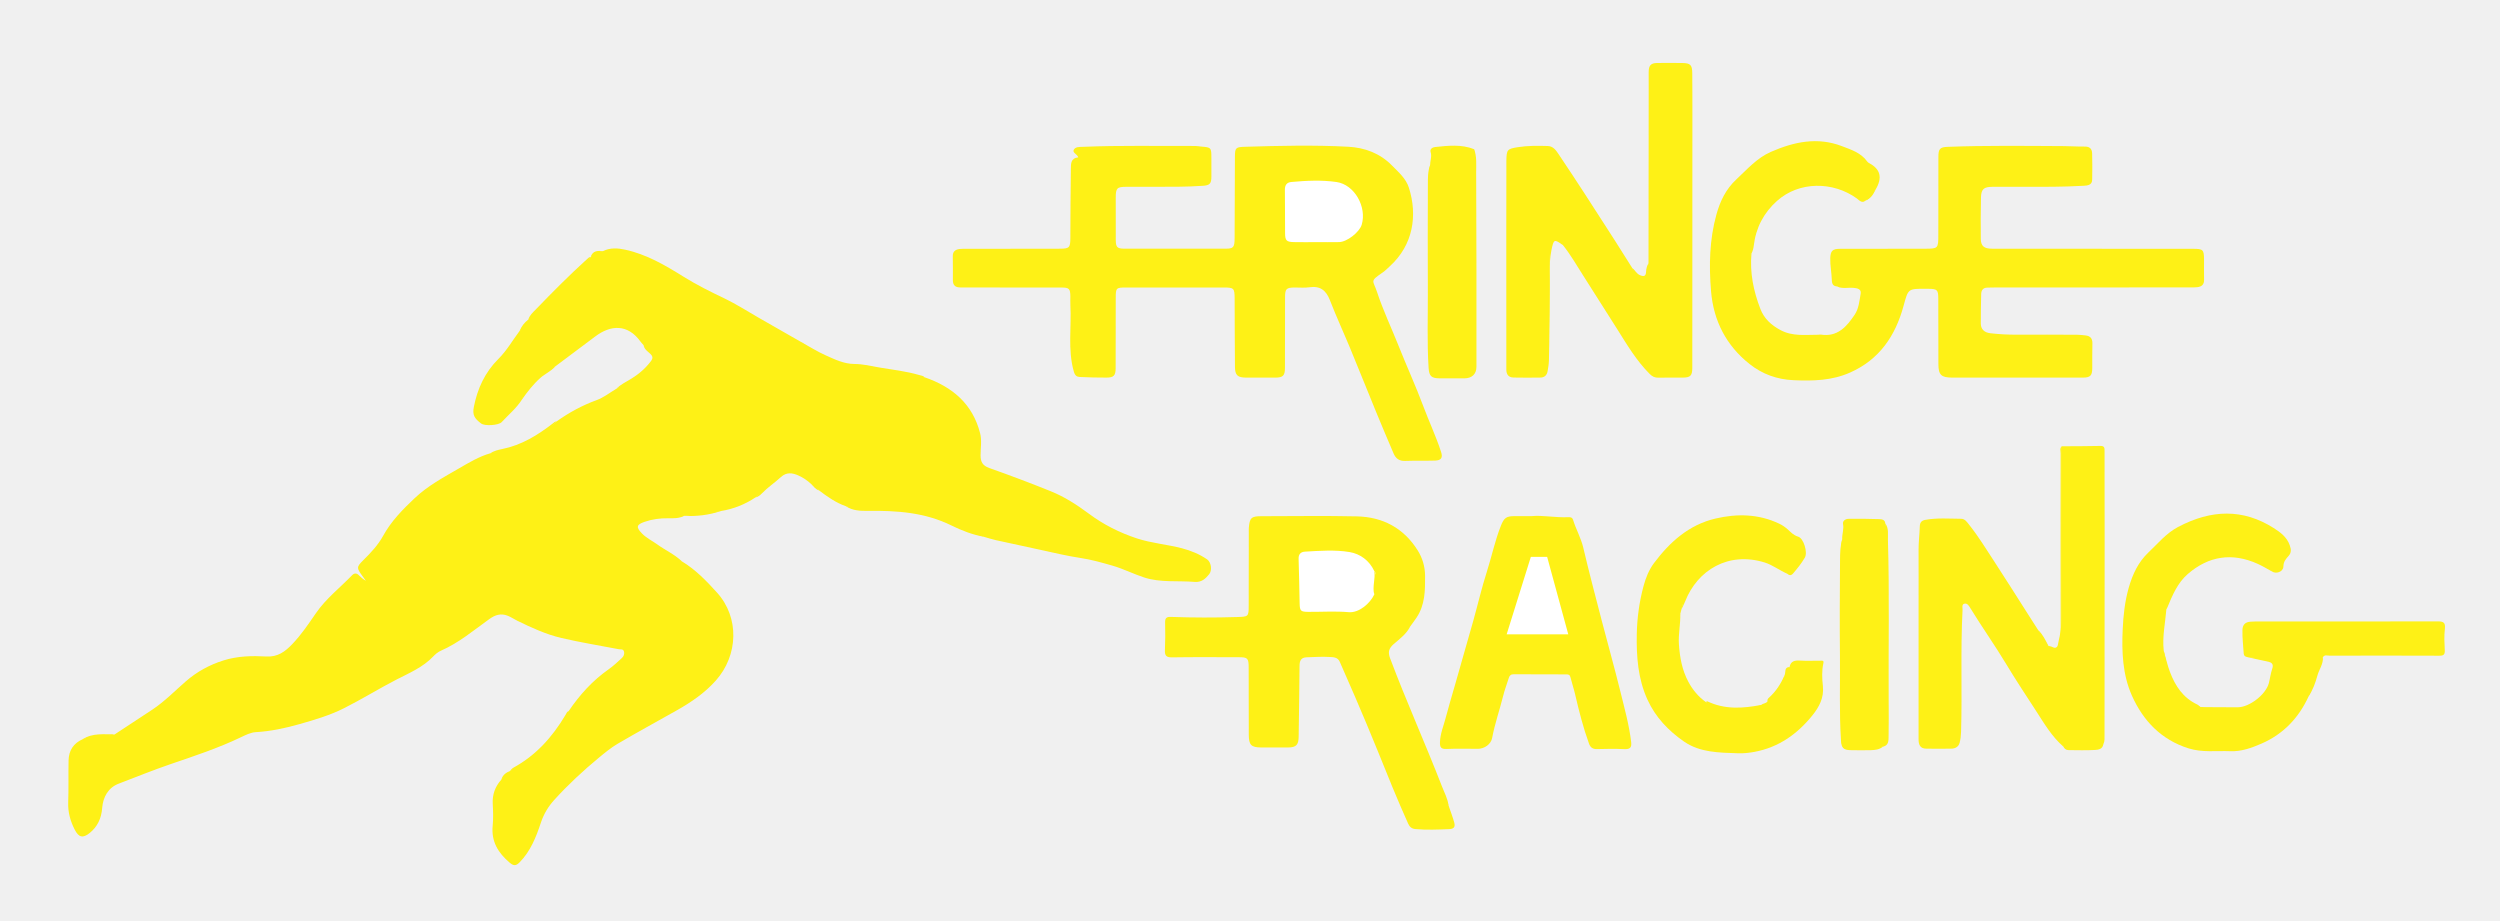
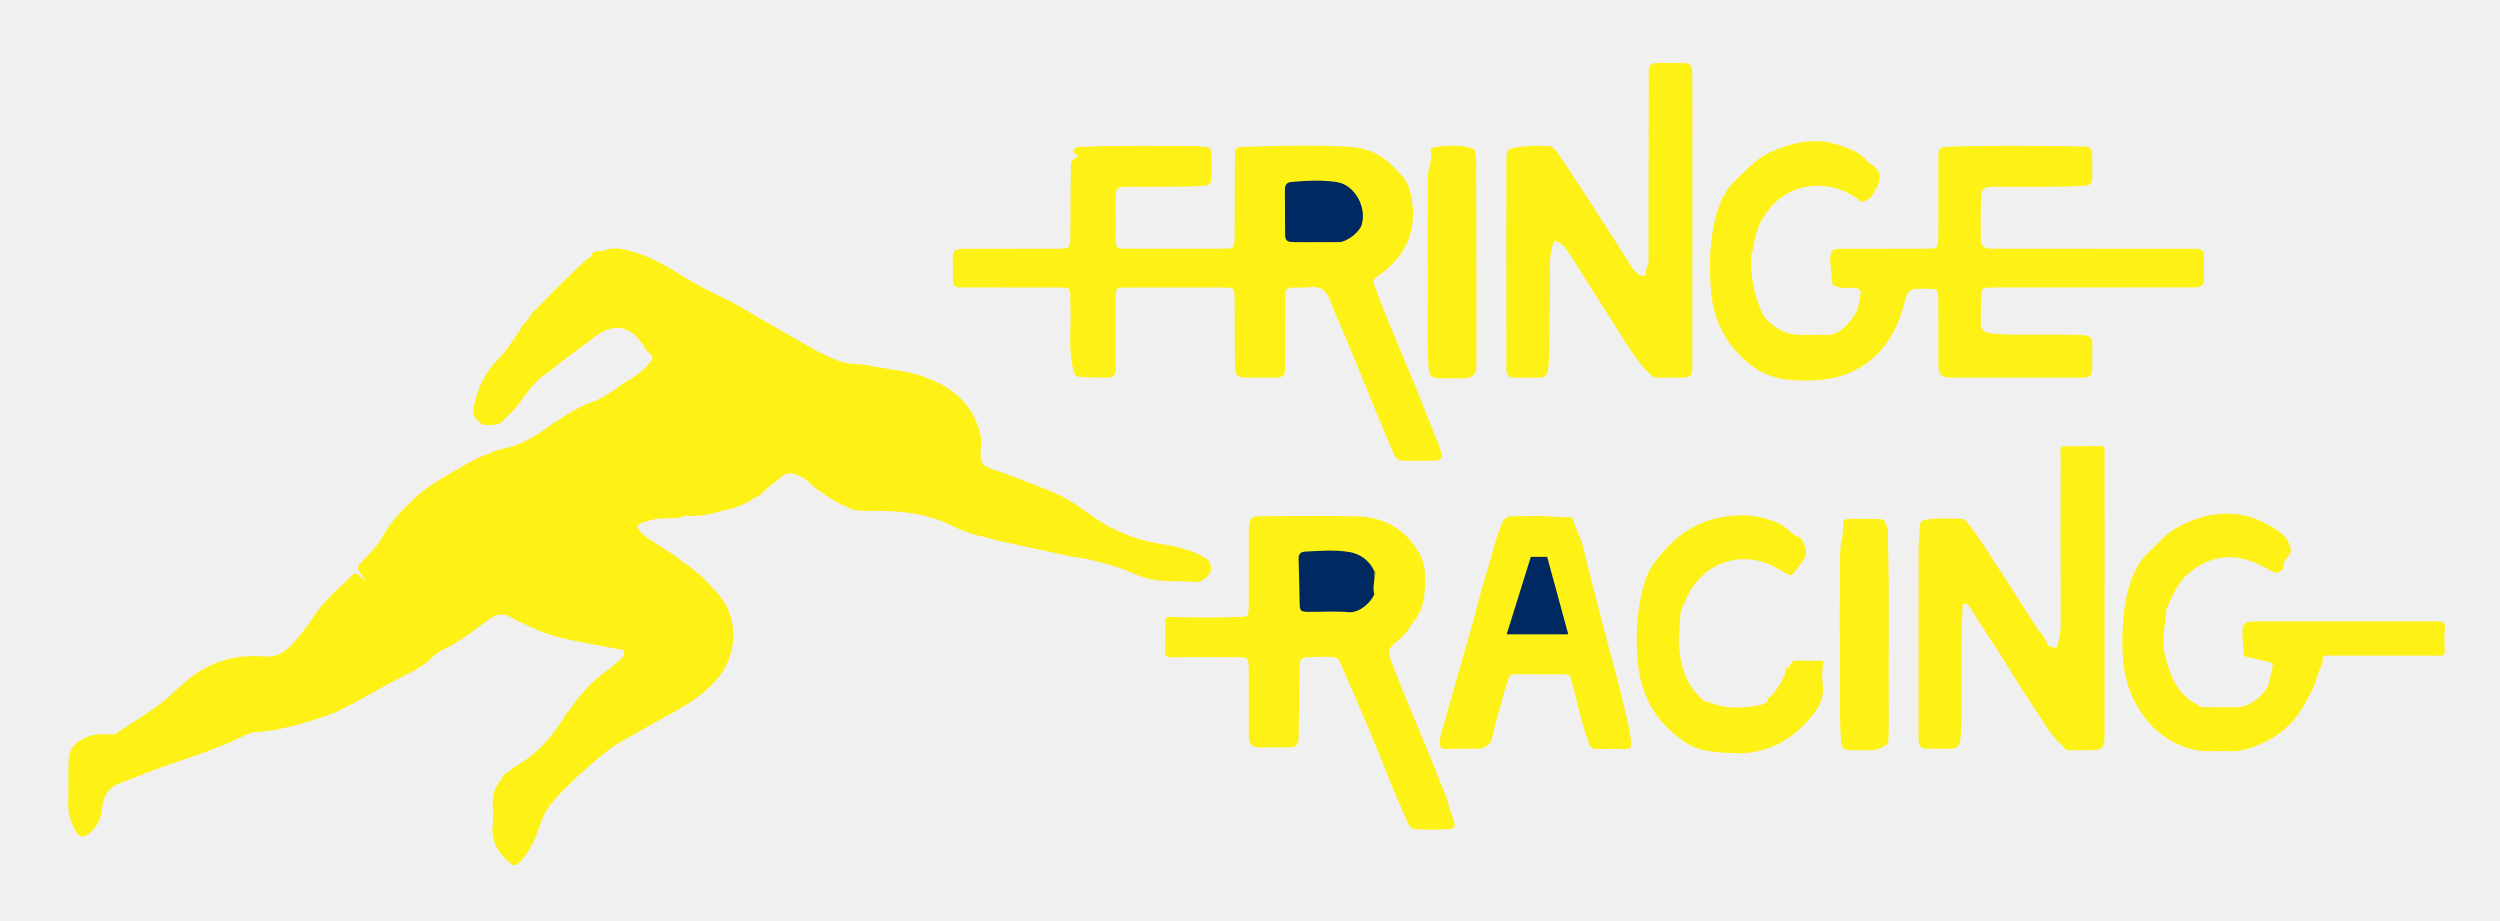
- <svg xmlns="http://www.w3.org/2000/svg" version="1.1" id="svg2" xml:space="preserve" width="652" height="240" viewBox="20 140 652 240">
+ <svg xmlns="http://www.w3.org/2000/svg" version="1.1" id="svg2" xml:space="preserve" width="652" height="240" viewBox="20 140 652 240" style="background-color:#002861">
  <defs id="defs6">
    <clipPath clipPathUnits="userSpaceOnUse" id="clipPath18">
      <path d="M 0,360 H 504 V 0 H 0 Z" id="path16" />
    </clipPath>
  </defs>
  <g id="g10" transform="matrix(1.333333,0,0,-1.333333,0,480)">
    <g id="g12">
      <g id="g14" clip-path="url(#clipPath18)">
        <g id="g20" transform="translate(37.4565,111.3691)">
          <path d="m 0,0 c 2.449,1.609 4.904,3.209 7.345,4.831 2.399,1.594 4.396,3.661 6.558,5.539 2.139,1.858 4.587,3.211 7.349,4.081 2.775,0.874 5.588,0.924 8.39,0.769 2.253,-0.125 3.686,0.977 5.058,2.409 1.765,1.843 3.184,3.939 4.625,6.046 1.944,2.84 4.708,4.979 7.093,7.445 0.437,0.452 0.889,0.439 1.343,-0.032 0.387,-0.401 0.818,-0.759 1.35,-1.059 -0.225,0.311 -0.449,0.622 -0.677,0.932 -1.16,1.579 -1.183,1.761 0.187,3.114 1.455,1.438 2.889,2.971 3.842,4.712 1.592,2.909 3.835,5.171 6.176,7.39 2.569,2.433 5.668,4.093 8.702,5.849 1.962,1.136 3.897,2.305 6.097,2.939 4.907,0.862 9.295,2.803 12.965,6.235 2.432,1.726 5.009,3.141 7.833,4.165 1.389,0.503 2.607,1.482 3.902,2.245 2.311,1.435 4.757,2.662 6.758,4.566 0.999,0.95 1.044,1.337 0.111,2.337 -0.511,0.55 -1.206,0.917 -1.577,1.601 -0.21,0.241 -0.439,0.468 -0.625,0.726 -2.468,3.426 -5.778,3.274 -8.817,0.989 -2.61,-1.963 -5.227,-3.915 -7.841,-5.872 -1.046,-0.648 -2.067,-1.336 -3.106,-1.995 -1.694,-1.073 -2.726,-2.619 -3.389,-4.46 -1.071,-1.712 -2.641,-2.98 -3.989,-4.443 -0.582,-0.632 -3.293,-0.805 -4.01,-0.265 -1.315,0.991 -1.731,1.67 -1.428,3.226 0.704,3.617 2.191,6.81 4.81,9.411 1.65,1.638 2.775,3.65 4.152,5.481 0.547,0.743 1.222,1.388 1.688,2.194 l -0.002,-0.002 c 3.143,3.832 6.93,7.032 10.393,10.548 0.583,0.592 1.168,1.197 1.83,1.711 l -0.005,-0.004 c 0.546,0.928 1.472,1.064 2.416,1.162 1.399,0.686 2.859,0.591 4.314,0.275 4.182,-0.91 7.817,-3.037 11.386,-5.265 2.59,-1.618 5.306,-2.965 8.056,-4.28 2.284,-1.092 4.426,-2.48 6.63,-3.739 2.751,-1.571 5.499,-3.146 8.248,-4.719 1.676,-1.204 3.439,-2.342 5.283,-3.182 1.636,-0.746 3.373,-1.533 5.346,-1.424 1.605,0.088 3.223,-0.191 4.788,-0.651 1.07,-0.314 2.193,-0.334 3.289,-0.499 1.883,-0.284 3.694,-0.858 5.557,-1.203 5.415,-1.87 9.386,-5.191 10.85,-10.949 0.356,-1.399 0.094,-2.866 0.088,-4.301 -0.006,-1.256 0.377,-2.03 1.695,-2.495 4.043,-1.426 8.057,-2.943 12.033,-4.544 2.699,-1.088 5.124,-2.655 7.477,-4.406 2.83,-2.107 5.981,-3.707 9.381,-4.822 2.894,-0.949 5.924,-1.171 8.841,-1.94 1.734,-0.457 3.401,-1.135 4.894,-2.167 0.77,-0.533 1.033,-2.106 0.394,-2.898 -0.707,-0.876 -1.509,-1.614 -2.821,-1.503 -3.289,0.276 -6.654,-0.174 -9.861,0.857 -2.11,0.679 -4.111,1.716 -6.238,2.324 -2.019,0.578 -4.071,1.17 -6.137,1.482 -2.68,0.405 -5.299,1.025 -7.934,1.608 -2.908,0.644 -5.825,1.249 -8.732,1.896 -0.812,0.18 -1.604,0.447 -2.405,0.674 -3.049,1.146 -6.084,2.325 -9.112,3.527 -2.965,1.177 -6.013,2.007 -9.273,1.896 -2.149,-0.072 -4.309,-0.109 -6.463,0.063 -0.73,0.058 -1.405,0.248 -2.084,0.475 -1.959,0.685 -3.626,1.866 -5.258,3.105 -1.096,1.029 -2.034,2.222 -3.302,3.078 -0.98,0.663 -2.555,0.739 -3.569,0.134 -2.094,-1.252 -3.685,-3.107 -5.574,-4.603 -2.052,-1.378 -4.301,-2.257 -6.739,-2.652 -2.377,-0.511 -4.779,-0.824 -7.206,-0.948 l -0.002,-0.001 c -2.038,-0.466 -4.12,-0.118 -6.173,-0.33 -0.885,-0.092 -1.733,-0.249 -2.494,-0.741 -0.987,-0.636 -1.053,-1.207 -0.28,-2.128 0.708,-0.842 1.64,-1.397 2.544,-1.965 1.988,-1.248 4.004,-2.451 5.972,-3.73 2.677,-1.601 4.812,-3.836 6.872,-6.107 4.42,-4.875 4.179,-12.281 -0.246,-17.227 -2.155,-2.408 -4.782,-4.21 -7.575,-5.785 -3.866,-2.182 -7.763,-4.309 -11.592,-6.551 -1.33,-0.778 -2.539,-1.782 -3.733,-2.768 -3.05,-2.519 -5.943,-5.216 -8.609,-8.137 -1.189,-1.303 -2.095,-2.74 -2.69,-4.53 -0.926,-2.789 -2.023,-5.61 -4.198,-7.8 -0.702,-0.707 -1.177,-0.653 -1.907,-0.034 -2.263,1.917 -3.642,4.162 -3.325,7.272 0.14,1.385 0.087,2.799 0.01,4.193 -0.103,1.859 0.463,3.439 1.7,4.802 0.462,0.639 1.023,1.178 1.652,1.65 l 0.004,0.003 c 0.811,0.565 1.636,1.098 2.558,1.48 1.091,0.451 1.831,1.383 2.701,2.121 2.669,2.268 4.611,5.112 6.264,8.17 2.142,3.158 4.662,5.945 7.81,8.148 0.911,0.638 1.721,1.424 2.551,2.172 0.371,0.334 0.569,0.794 0.427,1.304 -0.146,0.524 -0.65,0.367 -1.014,0.439 -3.742,0.726 -7.514,1.323 -11.222,2.196 -3.019,0.71 -5.854,2.015 -8.642,3.38 -0.64,0.313 -1.236,0.732 -1.897,0.985 -1.297,0.496 -2.391,0.173 -3.554,-0.661 C 70.203,20.349 67.299,17.893 63.807,16.364 63.193,16.095 62.694,15.661 62.29,15.235 60.263,13.096 57.584,11.989 55.07,10.692 51.611,8.91 48.309,6.854 44.835,5.106 42.054,3.706 39.08,2.832 36.102,1.986 33.311,1.192 30.485,0.59 27.563,0.42 26.578,0.362 25.583,-0.135 24.663,-0.576 20.21,-2.712 15.542,-4.249 10.879,-5.842 7.471,-7.007 4.116,-8.369 0.746,-9.659 c -2.014,-0.771 -3.053,-2.575 -3.22,-4.787 -0.148,-1.957 -0.901,-3.63 -2.453,-4.868 -1.332,-1.063 -2.124,-0.859 -2.899,0.638 -0.876,1.693 -1.36,3.447 -1.289,5.389 0.099,2.715 0.013,5.436 0.069,8.154 0.039,1.966 0.964,3.403 2.807,4.194 1.783,0.747 3.713,0.504 5.56,0.818 C -0.452,-0.083 -0.205,-0.164 0,0" style="fill:#fef116;fill-opacity:1;fill-rule:nonzero;stroke:none" id="path22" />
        </g>
        <g id="g24" transform="translate(225.9062,224.2183)">
          <path d="m 0,0 c -0.219,0.682 -1.169,0.899 -0.885,1.469 0.319,0.637 1.166,0.568 1.829,0.595 7.315,0.306 14.635,0.131 21.952,0.166 0.357,0.002 0.714,-0.08 1.072,-0.109 2.051,-0.167 2.072,-0.187 2.075,-2.298 0.002,-1.2 0.003,-2.399 0.001,-3.599 C 26.041,-5.108 25.746,-5.469 24.381,-5.56 22.787,-5.666 21.187,-5.729 19.588,-5.742 16.189,-5.77 12.789,-5.75 9.39,-5.758 7.581,-5.762 7.337,-6.011 7.333,-7.862 c -0.004,-2.76 -0.01,-5.518 0.005,-8.278 0.008,-1.426 0.281,-1.717 1.671,-1.72 6.598,-0.011 13.198,-0.012 19.797,10e-4 1.571,0.003 1.769,0.248 1.778,2.109 0.026,5.278 0.027,10.556 0.059,15.834 0.01,1.818 0.139,1.935 2.008,1.989 6.715,0.197 13.437,0.367 20.147,0.007 3.243,-0.174 6.232,-1.274 8.588,-3.69 1.277,-1.309 2.703,-2.493 3.29,-4.334 1.711,-5.369 0.857,-11.194 -3.729,-15.346 -0.444,-0.402 -0.859,-0.85 -1.349,-1.187 -2.658,-1.826 -1.941,-1.475 -1.153,-3.866 1.19,-3.609 2.838,-7.066 4.245,-10.605 1.565,-3.939 3.334,-7.79 4.817,-11.766 1.109,-2.973 2.472,-5.854 3.455,-8.879 0.376,-1.159 0.043,-1.681 -1.17,-1.717 -1.958,-0.058 -3.92,0.005 -5.877,-0.064 -1.134,-0.04 -1.819,0.48 -2.232,1.447 -1.136,2.665 -2.271,5.331 -3.372,8.01 -1.704,4.146 -3.359,8.311 -5.073,12.452 -1.315,3.18 -2.765,6.307 -4.007,9.515 -0.757,1.957 -1.924,2.86 -4.053,2.537 -0.939,-0.142 -1.916,-0.029 -2.876,-0.041 -1.61,-0.019 -1.847,-0.259 -1.851,-1.913 -0.011,-4.598 -0.013,-9.196 -0.02,-13.795 -0.002,-1.535 -0.372,-1.913 -1.898,-1.918 -1.92,-0.006 -3.84,-0.01 -5.759,0.003 -1.595,0.01 -2.107,0.476 -2.122,2.062 -0.042,4.438 -0.048,8.877 -0.063,13.315 -0.008,2.137 -0.107,2.246 -2.226,2.247 -6.359,0.003 -12.717,0.004 -19.077,-0.001 -1.858,-10e-4 -1.95,-0.097 -1.953,-1.974 -0.009,-4.598 -0.011,-9.197 -0.019,-13.795 -0.002,-1.47 -0.374,-1.862 -1.834,-1.853 -1.718,0.01 -3.438,0.019 -5.152,0.117 -0.584,0.033 -0.958,0.222 -1.202,1.088 -1.213,4.305 -0.423,8.669 -0.667,12.994 -0.031,0.558 0.004,1.12 -0.003,1.679 -0.018,1.504 -0.224,1.735 -1.762,1.739 -5.519,0.014 -11.038,0.006 -16.557,0.008 -1.08,0 -2.16,0.018 -3.24,0.01 -0.937,-0.007 -1.417,0.445 -1.422,1.378 -0.009,1.559 0.029,3.119 -0.017,4.677 -0.03,0.989 0.504,1.365 1.358,1.465 0.395,0.046 0.799,0.032 1.198,0.032 6.119,0.009 12.238,0.013 18.358,0.025 1.876,0.004 2.071,0.201 2.083,2.056 0.029,4.518 0.023,9.037 0.099,13.555 C -1.431,-1.311 -1.501,-0.143 0,0" style="fill:#fef116;fill-opacity:1;fill-rule:nonzero;stroke:none" id="path26" />
        </g>
        <g id="g28" transform="translate(374.4219,198.9556)">
          <path d="m 0,0 c -0.85,0.081 -1.093,0.391 -1.125,1.379 -0.044,1.37 -0.336,2.747 -0.297,4.144 0.04,1.435 0.43,1.848 1.866,1.851 5.558,0.012 11.117,0.016 16.674,0.021 2.541,0.002 2.593,0.056 2.595,2.644 0.003,5.117 0.008,10.234 0.015,15.352 10e-4,1.505 0.292,1.873 1.779,1.929 7.594,0.291 15.191,0.183 22.787,0.146 1.358,-0.007 2.718,-0.114 4.075,-0.091 0.984,0.017 1.408,-0.481 1.43,-1.353 0.042,-1.717 0.056,-3.438 0.009,-5.156 C 49.779,19.822 48.881,19.749 48.141,19.708 46.146,19.599 44.146,19.529 42.148,19.515 38.19,19.486 34.231,19.513 30.272,19.502 28.614,19.497 28.095,19.046 28.057,17.395 27.996,14.717 27.994,12.038 28.021,9.36 28.036,7.897 28.648,7.398 30.267,7.397 43.382,7.388 56.498,7.383 69.613,7.376 71.479,7.376 71.668,7.2 71.688,5.323 71.702,4.004 71.649,2.683 71.695,1.365 71.729,0.397 71.244,-0.029 70.368,-0.129 69.973,-0.174 69.571,-0.171 69.172,-0.172 56.336,-0.179 43.5,-0.183 30.664,-0.189 c -0.439,0 -0.879,-0.02 -1.318,-0.023 -0.852,-0.004 -1.232,-0.479 -1.247,-1.28 -0.038,-1.918 -0.092,-3.837 -0.077,-5.755 0.009,-1.128 0.71,-1.762 1.904,-1.897 1.708,-0.191 3.418,-0.285 5.139,-0.274 3.958,0.025 7.917,10e-4 11.876,-0.016 0.516,-0.002 1.032,-0.081 1.547,-0.13 0.964,-0.095 1.392,-0.606 1.364,-1.596 -0.046,-1.598 -0.02,-3.198 -0.027,-4.797 -0.007,-1.465 -0.381,-1.857 -1.835,-1.859 -5.198,-0.006 -10.396,-0.002 -15.594,-0.002 -3.32,0 -6.638,-10e-4 -9.958,0.001 -2.161,0.001 -2.709,0.541 -2.71,2.657 -0.005,4.278 -0.003,8.556 -0.022,12.834 -0.008,1.675 -0.211,1.857 -1.876,1.878 -0.2,0.003 -0.4,0.002 -0.6,0.003 -3.51,0.024 -3.4,-0.006 -4.33,-3.392 C 11.303,-9.661 8.189,-14.3 2.418,-16.844 c -3.56,-1.569 -7.232,-1.646 -11.013,-1.478 -3.244,0.143 -6.101,1.175 -8.602,3.155 -4.596,3.638 -7.068,8.487 -7.547,14.272 -0.416,5.025 -0.311,10.06 1.051,14.972 0.719,2.6 1.849,4.968 3.893,6.87 2.129,1.98 4.036,4.205 6.785,5.401 4.505,1.959 9.072,2.955 13.885,1.106 C 2.695,26.753 4.57,26.17 5.787,24.477 5.878,24.351 6.003,24.229 6.139,24.159 8.414,22.985 8.837,21.271 7.421,18.927 6.8,18.219 6.385,17.325 5.526,16.832 5.502,16.794 5.467,16.775 5.422,16.774 4.86,16.476 4.504,16.893 4.159,17.188 c -3.56,3.047 -7.733,3.339 -11.962,2.224 -3.552,-0.938 -6.018,-3.329 -7.471,-6.866 -0.818,-1.989 -1.247,-4.011 -1.667,-6.071 -0.016,-0.131 -0.044,-0.258 -0.085,-0.383 -0.022,-1.674 -0.183,-3.35 0.086,-5.017 0.461,-2.139 0.998,-4.262 1.882,-6.27 0.597,-1.353 1.664,-2.4 2.899,-3.099 2.933,-1.664 6.123,-1.81 9.454,-1.523 2.829,0.245 4.607,1.786 6.097,3.879 0.937,1.317 1.145,2.946 1.472,4.493 0.18,0.85 -0.413,1.237 -1.187,1.297 -0.955,0.074 -1.914,0.009 -2.872,0.03 C 0.535,-0.112 0.244,-0.203 0,0" style="fill:#fef116;fill-opacity:1;fill-rule:nonzero;stroke:none" id="path30" />
        </g>
        <g id="g32" transform="translate(298.335,97.4492)">
          <path d="m 0,0 c 0.371,-1.089 0.785,-2.165 1.098,-3.271 0.219,-0.778 0.115,-1.314 -0.981,-1.358 -2.196,-0.087 -4.385,-0.185 -6.581,0.011 -0.743,0.065 -1.157,0.44 -1.437,1.063 -2.081,4.628 -3.988,9.328 -5.875,14.038 -1.43,3.569 -2.948,7.102 -4.453,10.64 -0.993,2.333 -2.05,4.639 -3.043,6.972 -0.408,0.957 -1.314,0.904 -2.034,0.951 -1.469,0.096 -2.955,-0.022 -4.432,-0.063 -1.059,-0.029 -1.401,-0.611 -1.408,-1.631 -0.028,-4.636 -0.112,-9.271 -0.172,-13.907 -0.021,-1.595 -0.484,-2.087 -2.055,-2.099 -1.759,-0.015 -3.519,-0.021 -5.277,-0.002 -1.975,0.019 -2.421,0.502 -2.424,2.519 -0.004,4.397 -0.007,8.794 -0.022,13.191 -0.006,1.745 -0.206,1.943 -1.922,1.945 -4.357,0.005 -8.715,0.043 -13.072,-0.027 -1.151,-0.019 -1.435,0.365 -1.386,1.432 0.083,1.795 0.081,3.597 0.037,5.395 -0.021,0.848 0.273,1.115 1.105,1.085 4.313,-0.155 8.627,-0.158 12.942,-0.025 2.261,0.071 2.297,0.049 2.3,2.26 0.007,4.757 0.013,9.514 0.02,14.271 0,0.319 -0.017,0.64 0.01,0.958 0.166,1.93 0.501,2.233 2.446,2.233 6.236,10e-4 12.475,0.11 18.709,-0.033 5.058,-0.117 9.147,-2.297 11.875,-6.657 0.93,-1.489 1.429,-3.145 1.442,-4.98 0.021,-2.86 0.004,-5.672 -1.668,-8.166 -0.39,-0.583 -0.819,-1.141 -1.23,-1.711 -1.039,-1.329 -2.289,-2.434 -3.643,-3.426 -1.094,-0.8 -1.168,-1.059 -0.698,-2.294 1.635,-4.296 3.385,-8.546 5.13,-12.799 1.761,-4.289 3.57,-8.559 5.261,-12.876 C -0.963,2.425 -0.459,1.221 0,0" style="fill:#fef116;fill-opacity:1;fill-rule:nonzero;stroke:none" id="path34" />
        </g>
        <g id="g36" transform="translate(337.4473,203.5127)">
          <path d="m 0,0 0.035,34.042 c 10e-4,1.119 -0.01,2.237 -0.003,3.356 0.009,1.299 0.434,1.757 1.688,1.769 1.638,0.016 3.277,0.021 4.916,-0.005 C 8.18,39.137 8.542,38.787 8.559,37.227 8.591,34.11 8.587,30.994 8.587,27.877 8.583,11.775 8.575,-4.328 8.568,-20.43 c -10e-4,-1.56 -0.356,-1.934 -1.871,-1.943 -1.598,-0.009 -3.197,0.02 -4.795,-0.013 -0.694,-0.015 -1.166,0.228 -1.665,0.726 -2.586,2.58 -4.423,5.69 -6.345,8.745 -2.197,3.49 -4.408,6.97 -6.629,10.443 -1.3,2.032 -2.495,4.134 -4.011,6.022 -0.41,0.638 -1.011,1.118 -1.448,1.736 -0.134,0.189 -0.272,0.449 -0.542,0.4 -0.365,-0.067 -0.332,-0.424 -0.328,-0.678 0.02,-1.553 -0.269,-3.087 -0.274,-4.639 -0.014,-4.379 0.053,-8.758 -0.033,-13.137 -0.03,-2.077 -0.042,-4.155 -0.103,-6.232 -0.02,-0.712 -0.14,-1.426 -0.261,-2.13 -0.131,-0.761 -0.605,-1.224 -1.39,-1.234 -1.758,-0.024 -3.518,-0.035 -5.275,0.004 -0.962,0.021 -1.407,0.583 -1.407,1.558 0.005,9.152 -0.004,18.304 -0.005,27.456 -0.001,4.276 0.008,8.552 0.013,12.828 0,0.2 -0.003,0.4 10e-4,0.6 0.045,2.103 0.148,2.29 2.234,2.617 1.936,0.304 3.902,0.29 5.861,0.229 1.064,-0.033 1.607,-0.835 2.116,-1.591 1.752,-2.605 3.475,-5.23 5.187,-7.861 1.966,-3.023 3.917,-6.056 5.863,-9.092 1.136,-1.773 2.248,-3.561 3.371,-5.342 0.602,-0.934 1.302,-1.792 2.034,-2.624 0.148,-0.168 0.338,-0.385 0.603,-0.241 0.191,0.105 0.177,0.34 0.194,0.536 C -0.242,-2.189 -0.315,-1.075 0,0" style="fill:#fef116;fill-opacity:1;fill-rule:nonzero;stroke:none" id="path38" />
        </g>
        <g id="g40" transform="translate(418.2793,167.709)">
          <path d="M 0,0 C 2.517,0.018 5.034,0.004 7.551,0.067 8.437,0.09 8.371,-0.416 8.371,-1.001 8.372,-6.876 8.388,-12.75 8.387,-18.625 8.384,-31.254 8.374,-43.883 8.366,-56.512 c 0,-0.597 0.058,-1.204 -0.23,-1.763 -0.277,-0.59 -0.842,-0.731 -1.385,-0.763 -1.855,-0.11 -3.712,-0.056 -5.568,-0.029 -0.323,0.004 -0.609,0.156 -0.876,0.333 -2.26,1.963 -3.747,4.52 -5.344,6.988 -1.959,3.028 -3.962,6.03 -5.817,9.121 -2.233,3.721 -4.751,7.253 -7.016,10.95 -0.266,0.435 -0.59,1.014 -1.146,0.89 -0.601,-0.134 -0.365,-0.793 -0.388,-1.243 -0.418,-7.946 -0.046,-15.9 -0.29,-23.847 -0.023,-0.712 -0.104,-1.438 -0.282,-2.125 -0.204,-0.792 -0.849,-1.135 -1.635,-1.145 -1.639,-0.02 -3.279,-0.034 -4.917,-0.002 -1.206,0.023 -1.485,0.805 -1.483,1.871 0.013,8.752 0.002,17.505 10e-4,26.257 -10e-4,3.557 0.026,7.115 0,10.671 -0.011,1.555 0.195,3.093 0.239,4.636 0.024,0.853 0.383,1.187 1.052,1.312 2.336,0.435 4.701,0.23 7.055,0.218 0.738,-0.003 1.152,-0.67 1.572,-1.198 1.788,-2.248 3.289,-4.697 4.856,-7.097 2.229,-3.415 4.397,-6.871 6.592,-10.308 0.678,-1.063 1.36,-2.122 2.04,-3.184 0.702,-1.009 1.236,-2.126 2.002,-3.093 l -0.013,0.015 c 0.472,-0.376 0.809,-0.878 1.222,-1.308 0.185,-0.193 0.384,-0.456 0.708,-0.294 0.247,0.122 0.263,0.387 0.264,0.626 0.013,2.302 0.374,4.579 0.359,6.894 -0.067,10.608 -0.03,21.219 -0.025,31.828 C -0.086,-0.867 -0.174,-0.424 0,0" style="fill:#fef116;fill-opacity:1;fill-rule:nonzero;stroke:none" id="path42" />
        </g>
        <g id="g44" transform="translate(466.5723,118.8037)">
          <path d="m 0,0 c -1.94,-4.22 -4.951,-7.402 -9.231,-9.256 -1.928,-0.835 -3.915,-1.571 -6.098,-1.482 -2.74,0.111 -5.506,-0.294 -8.205,0.566 -5.303,1.69 -8.821,5.355 -11.023,10.274 -1.841,4.115 -2.02,8.571 -1.816,13.011 0.126,2.739 0.427,5.488 1.181,8.124 0.734,2.569 1.838,4.998 3.85,6.897 1.854,1.748 3.473,3.757 5.785,4.979 6.551,3.465 12.72,3.588 18.679,-0.177 1.32,-0.835 2.627,-1.777 3.188,-3.415 0.269,-0.79 0.344,-1.422 -0.252,-2.084 -0.513,-0.57 -0.983,-1.104 -0.998,-2.037 -0.018,-1.059 -1.446,-1.559 -2.288,-0.948 -2.677,2.188 -5.675,3.118 -9.184,2.838 -4.289,-0.344 -7.451,-2.304 -9.637,-5.914 -0.716,-1.182 -1.145,-2.52 -1.751,-3.767 -0.7,-3.363 -1.29,-6.752 -0.438,-10.153 0.36,-1.44 0.358,-3.027 1.347,-4.278 1.144,-2.36 3.012,-3.985 5.283,-5.204 2.586,-0.55 5.178,-0.596 7.814,-0.348 2.74,0.258 4.523,1.825 5.842,3.996 0.736,1.212 0.972,2.678 1.305,4.065 0.201,0.836 -0.157,1.386 -1.114,1.421 -1.429,0.052 -2.814,0.458 -4.239,0.561 -0.375,0.083 -0.675,0.23 -0.702,0.684 -0.093,1.543 -0.291,3.08 -0.247,4.634 0.03,1.058 0.589,1.521 1.54,1.606 0.675,0.06 1.357,0.04 2.036,0.04 11.506,0.002 23.012,-0.013 34.517,0.024 1.13,0.003 1.661,-0.137 1.501,-1.469 C 26.479,11.811 26.556,10.395 26.625,9 26.668,8.146 26.381,7.936 25.55,7.939 18.399,7.971 11.248,7.963 4.098,7.945 3.66,7.944 3.124,8.192 2.79,7.653 1.73,5.149 1.136,2.477 0,0" style="fill:#fef116;fill-opacity:1;fill-rule:nonzero;stroke:none" id="path46" />
        </g>
        <g id="g48" transform="translate(314.5957,154.0469)">
          <path d="m 0,0 c 2.11,0.21 4.607,-0.321 7.122,-0.21 0.403,0.018 0.815,-0.002 0.968,-0.504 0.566,-1.85 1.55,-3.532 2,-5.448 1.137,-4.839 2.411,-9.646 3.661,-14.457 1.182,-4.55 2.465,-9.075 3.586,-13.64 0.808,-3.287 1.725,-6.554 2.124,-9.934 0.137,-1.155 -0.3,-1.431 -1.38,-1.381 -1.756,0.082 -3.519,0.055 -5.277,0.006 -0.854,-0.024 -1.31,0.29 -1.601,1.094 -1.143,3.153 -1.957,6.394 -2.715,9.654 -0.26,1.123 -0.638,2.219 -0.915,3.341 -0.116,0.471 -0.406,0.522 -0.792,0.522 -3.439,0.003 -6.879,0 -10.317,0.025 -0.552,0.004 -0.795,-0.267 -0.941,-0.726 -0.374,-1.178 -0.812,-2.34 -1.108,-3.537 -0.676,-2.743 -1.634,-5.409 -2.146,-8.199 -0.229,-1.245 -1.533,-2.121 -2.795,-2.122 -2.039,-0.001 -4.082,0.069 -6.118,-0.029 -1.125,-0.054 -1.328,0.366 -1.292,1.373 0.058,1.634 0.696,3.108 1.095,4.644 0.57,2.194 1.233,4.364 1.855,6.545 1.188,4.164 2.39,8.324 3.559,12.493 0.894,3.187 1.637,6.421 2.646,9.569 0.959,2.994 1.591,6.087 2.751,9.017 0.631,1.594 1.076,1.903 2.744,1.904 0.96,0.001 1.92,0 3.286,0" style="fill:#fef116;fill-opacity:1;fill-rule:nonzero;stroke:none" id="path50" />
        </g>
        <g id="g52" transform="translate(365.0342,124.5352)">
          <path d="M 0,0 C 0.232,1.159 1.008,1.325 2.05,1.256 3.363,1.17 4.687,1.243 6.007,1.229 6.317,1.225 6.765,1.383 6.615,0.712 6.292,-0.745 6.363,-2.253 6.519,-3.7 6.769,-6.028 5.795,-7.825 4.444,-9.496 c -2.946,-3.645 -6.597,-6.225 -11.286,-7.101 -1.054,-0.197 -2.145,-0.317 -3.214,-0.28 -3.662,0.127 -7.438,0.117 -10.582,2.292 -3.032,2.098 -5.574,4.742 -7.15,8.193 -1.873,4.102 -2.174,8.455 -2.091,12.85 0.061,3.147 0.493,6.268 1.309,9.327 0.435,1.632 1.067,3.217 2.049,4.528 3.093,4.132 6.845,7.509 12.038,8.724 4.23,0.99 8.447,0.914 12.479,-1.009 0.619,-0.295 1.163,-0.675 1.675,-1.136 0.602,-0.543 1.125,-1.134 2.01,-1.395 1.09,-0.321 1.9,-3.092 1.317,-4.096 C 2.354,20.295 1.55,19.3 0.719,18.323 c -0.432,-0.508 -0.78,-0.42 -1.198,-0.06 -4.499,3.623 -9.384,3.964 -14.495,1.55 -2.351,-1.11 -3.961,-3.051 -4.984,-5.438 -0.435,-1.014 -0.973,-1.992 -1.183,-3.094 -0.077,-0.293 -0.154,-0.586 -0.231,-0.878 -0.723,-3.723 -0.727,-7.424 0.292,-11.105 0.685,-2.475 1.975,-4.564 4.088,-6.017 1.646,-1.133 3.63,-1.387 5.578,-1.534 1.715,-0.129 3.431,-0.036 5.121,0.379 1.038,0.256 1.95,0.685 2.652,1.507 1.431,1.206 2.397,2.702 2.908,4.512 C -0.554,-1.22 -0.464,-0.53 0,0" style="fill:#fef116;fill-opacity:1;fill-rule:nonzero;stroke:none" id="path54" />
        </g>
        <g id="g56" transform="translate(294.7236,222.6919)">
          <path d="m 0,0 c 0.002,0.862 0.389,1.685 0.1,2.594 -0.172,0.54 0.36,0.904 0.85,0.954 2.574,0.264 5.159,0.577 7.666,-0.425 0.082,-1.621 0.104,-3.247 0.11,-4.865 0.045,-12.382 0.026,-24.764 0.024,-37.147 0,-2.17 -0.318,-2.484 -2.5,-2.486 -1.518,-10e-4 -3.036,-0.026 -4.554,0.008 -1.48,0.034 -1.787,0.383 -1.821,1.868 -0.274,12.02 -0.06,24.04 -0.099,36.06 C -0.228,-2.299 -0.229,-1.136 0,0" style="fill:#fef116;fill-opacity:1;fill-rule:nonzero;stroke:none" id="path58" />
        </g>
        <g id="g60" transform="translate(375.3369,149.5566)">
          <path d="M 0,0 C -0.053,0.982 0.364,1.921 0.161,2.942 0.036,3.575 0.655,3.954 1.245,3.962 3.229,3.988 5.215,3.971 7.197,3.904 7.712,3.887 8.363,3.835 8.427,3.056 8.898,1.172 8.716,-0.764 8.729,-2.66 8.81,-14.563 8.772,-26.467 8.765,-38.371 c 0,-0.834 0.032,-1.703 -0.814,-2.241 l 0.004,0.005 c -2.281,-0.576 -4.602,-0.287 -6.907,-0.303 -0.797,-0.006 -1.149,0.488 -1.165,1.337 -0.243,12.004 -0.066,24.008 -0.081,36.011 C -0.199,-2.383 -0.22,-1.178 0,0" style="fill:#fef116;fill-opacity:1;fill-rule:nonzero;stroke:none" id="path62" />
        </g>
        <g id="g64" transform="translate(294.7236,222.6919)">
          <path d="m 0,0 c -0.001,-13.032 -0.002,-26.065 -0.003,-39.098 -0.001,-1.83 0.09,-1.925 1.873,-1.924 1.68,0 3.361,0.059 5.037,-0.022 1.152,-0.057 1.529,0.327 1.522,1.496 -0.044,7.715 -0.025,15.431 -0.026,23.147 0,5.397 0.015,10.794 -0.011,16.191 -0.006,1.122 0.106,2.225 0.224,3.333 0.553,-1.471 0.391,-3.034 0.4,-4.532 0.074,-12.674 0.055,-25.348 0.055,-38.022 0,-1.423 -0.879,-2.257 -2.341,-2.266 -1.598,-0.011 -3.198,-0.011 -4.797,0 -1.697,0.01 -2.12,0.417 -2.225,2.08 -0.316,5.033 -0.123,10.07 -0.145,15.106 -0.03,6.876 -0.025,13.753 0.005,20.63 C -0.427,-2.583 -0.468,-1.257 0,0" style="fill:#fef116;fill-opacity:1;fill-rule:nonzero;stroke:none" id="path66" />
        </g>
        <g id="g68" transform="translate(383.2881,108.9443)">
          <path d="M 0,0 C 0.412,0.529 0.482,1.127 0.482,1.788 0.469,15.749 0.474,29.709 0.476,43.669 1.2,42.68 0.96,41.526 0.992,40.434 1.303,29.931 1.069,19.425 1.135,8.92 1.149,6.643 1.164,4.365 1.121,2.089 1.104,1.243 1.187,0.257 0,0" style="fill:#fef116;fill-opacity:1;fill-rule:nonzero;stroke:none" id="path70" />
        </g>
        <g id="g72" transform="translate(375.3369,149.5566)">
          <path d="m 0,0 c 0.006,-12.949 0.012,-25.898 0.016,-38.848 0.001,-1.742 -0.004,-1.737 1.704,-1.739 2.078,-0.002 4.156,-0.014 6.235,-0.02 -0.682,-0.581 -1.527,-0.656 -2.354,-0.683 -1.317,-0.044 -2.636,-0.014 -3.954,0.002 -1.413,0.017 -1.796,0.453 -1.887,1.855 -0.356,5.506 -0.146,11.019 -0.202,16.529 -0.065,6.261 -0.032,12.526 0.016,18.789 C -0.415,-2.742 -0.391,-1.346 0,0" style="fill:#fef116;fill-opacity:1;fill-rule:nonzero;stroke:none" id="path74" />
        </g>
        <g id="g76" transform="translate(374.4219,198.9556)">
          <path d="M 0,0 C 1.277,0 2.555,0.02 3.832,-0.004 4.881,-0.025 5.379,-0.58 5.199,-1.602 4.631,-4.834 3.261,-7.671 0.279,-9.25 c -1.776,-0.941 -3.868,-1.247 -5.925,-1.06 -3.359,0.305 -6.577,0.934 -8.901,3.786 -0.709,0.871 -1.048,1.899 -1.43,2.848 -0.58,1.447 -1.059,2.998 -1.102,4.612 -0.179,1.775 -0.17,3.551 -0.007,5.327 -0.015,0.071 -0.014,0.141 0.003,0.212 0.086,0.084 0.17,0.087 0.254,-0.002 -0.353,-3.77 0.392,-7.368 1.741,-10.861 0.733,-1.897 2.112,-3.154 3.908,-4.122 2.364,-1.274 4.854,-0.92 7.333,-0.923 0.2,0 0.405,0.062 0.597,0.032 3.306,-0.527 5.12,1.656 6.644,3.951 0.745,1.122 0.9,2.683 1.135,4.077 0.148,0.88 -0.657,1.04 -1.374,1.115 C 2.105,-0.147 1.018,-0.498 0,0" style="fill:#fef116;fill-opacity:1;fill-rule:nonzero;stroke:none" id="path78" />
        </g>
        <g id="g80" transform="translate(357.5928,205.4282)">
          <path d="m 0,0 c -0.084,0.001 -0.169,0.001 -0.253,0.002 0.287,2.044 0.773,4.012 1.483,5.976 0.9,2.482 2.383,4.388 4.496,5.822 1.724,1.17 3.691,1.776 5.789,1.864 1.791,0.075 3.62,0.203 5.343,-0.289 1.592,-0.454 3.04,-1.327 4.274,-2.482 0.322,-0.301 0.626,-0.623 1.12,-0.591 -0.731,-0.535 -1.17,0.103 -1.644,0.446 C 15.966,14.112 9.329,14.154 4.988,10.271 2.426,7.979 0.859,5.053 0.453,1.579 0.389,1.027 0.268,0.493 0,0" style="fill:#fef116;fill-opacity:1;fill-rule:nonzero;stroke:none" id="path82" />
        </g>
        <g id="g84" transform="translate(298.335,97.4492)">
          <path d="m 0,0 c -0.775,0.513 -0.718,1.455 -1.058,2.179 -0.881,1.88 -1.572,3.848 -2.343,5.781 -0.469,1.176 -0.942,2.352 -1.421,3.523 -2.044,4.994 -4.072,9.995 -6.155,14.973 -0.455,1.088 -0.674,2.267 -1.341,3.276 -0.424,0.643 -0.192,1.273 0.412,1.664 1.614,1.046 2.994,2.368 4.418,3.638 -0.724,-1.47 -2.034,-2.423 -3.216,-3.446 -0.967,-0.838 -1.191,-1.566 -0.734,-2.78 C -8.263,20.354 -4.541,12.125 -1.279,3.709 -0.808,2.492 -0.158,1.328 0,0" style="fill:#fef116;fill-opacity:1;fill-rule:nonzero;stroke:none" id="path86" />
        </g>
        <g id="g88" transform="translate(361.7012,118.0801)">
          <path d="m 0,0 c -1.458,-1.665 -3.493,-1.905 -5.492,-2.148 -2.039,-0.248 -4.115,-0.009 -6.027,0.583 -2.474,0.766 -4.45,2.321 -5.568,4.845 -1.875,4.233 -2.144,8.573 -1.185,13.041 0.04,0.187 0.154,0.358 0.233,0.536 0.067,-1.994 -0.404,-3.961 -0.267,-5.963 0.178,-2.569 0.619,-5.06 1.857,-7.353 0.842,-1.561 1.943,-2.902 3.403,-3.932 3.177,-1.478 6.492,-1.462 9.858,-0.918 0.356,0.058 0.693,0.163 1,0.353 0.354,0.33 0.949,0.251 1.221,0.718 0.181,0.216 0.38,0.398 0.687,0.391 C -0.168,0.137 -0.075,0.083 0,0" style="fill:#fef116;fill-opacity:1;fill-rule:nonzero;stroke:none" id="path90" />
        </g>
        <g id="g92" transform="translate(180.4536,155.9805)">
          <path d="m 0,0 c 3.249,-0.446 6.514,-0.202 9.771,-0.191 2.07,0.006 3.919,-0.788 5.866,-1.261 2.48,-0.606 4.694,-1.861 7.09,-2.673 1.426,-0.483 2.943,-0.91 4.205,-1.836 -2.208,0.401 -4.317,1.225 -6.279,2.194 C 15.428,-1.184 9.892,-0.832 4.244,-0.907 2.764,-0.927 1.296,-0.857 0,0" style="fill:#fef116;fill-opacity:1;fill-rule:nonzero;stroke:none" id="path94" />
        </g>
        <g id="g96" transform="translate(418.2793,167.709)">
          <path d="m 0,0 c 0.001,-12.208 0.001,-24.416 0.005,-36.624 0,-1.187 -0.28,-2.366 -0.022,-3.562 0.108,-0.495 -0.058,-0.991 -0.574,-1.197 -0.57,-0.228 -0.723,0.316 -0.992,0.638 -0.43,0.516 -0.98,0.954 -1.032,1.698 0.264,-0.07 0.552,-0.097 0.79,-0.221 0.579,-0.3 0.978,-0.104 1.075,0.47 0.184,1.093 0.546,2.136 0.542,3.285 -0.039,11.387 -0.026,22.775 -0.013,34.161 0,0.45 -0.214,0.962 0.221,1.352" style="fill:#fef116;fill-opacity:1;fill-rule:nonzero;stroke:none" id="path98" />
        </g>
        <g id="g100" transform="translate(454.5723,126.4727)">
          <path d="M 0,0 C 1.55,-0.075 3.1,-0.146 4.648,-0.227 5.375,-0.265 5.807,-0.687 5.707,-1.39 5.278,-4.411 4.388,-7.228 1.626,-8.981 c -2.811,-1.786 -5.909,-1.885 -9.051,-1.248 -0.806,0.163 -1.681,-0.077 -2.424,0.415 0.221,0.213 0.457,0.146 0.696,0.036 2.436,-0.014 4.873,-0.044 7.309,-0.036 2.272,0.007 5.482,2.51 6.055,4.71 0.24,0.921 0.345,1.886 0.654,2.782 C 5.208,-1.33 4.763,-1.031 3.916,-0.861 2.606,-0.599 1.305,-0.29 0,0" style="fill:#fef116;fill-opacity:1;fill-rule:nonzero;stroke:none" id="path102" />
        </g>
        <g id="g104" transform="translate(343.8936,135.8164)">
          <path d="m 0,0 c 0.546,3.208 1.903,5.987 4.57,7.935 3.539,2.583 7.592,2.696 11.652,1.856 1.699,-0.352 3.329,-1.291 4.44,-2.81 -1.5,0.638 -2.794,1.68 -4.373,2.175 C 9.23,11.365 3.123,7.714 0.704,1.505 0.504,0.989 0.236,0.501 0,0" style="fill:#fef116;fill-opacity:1;fill-rule:nonzero;stroke:none" id="path106" />
        </g>
        <g id="g108" transform="translate(438.6943,136.5537)">
          <path d="m 0,0 c 0.98,2.557 1.922,5.124 4.142,6.96 1.795,1.484 3.792,2.453 6.126,2.657 1.664,0.146 3.323,0.331 4.996,0.007 2.112,-0.409 4.001,-1.19 5.385,-2.922 C 19.74,7.19 18.854,7.733 17.916,8.157 12.943,10.4 8.348,9.725 4.24,6.172 2.228,4.432 1.226,1.999 0.228,-0.4 0.183,-0.507 0.11,-0.603 0.052,-0.704 -0.193,-0.485 -0.132,-0.245 0,0" style="fill:#fef116;fill-opacity:1;fill-rule:nonzero;stroke:none" id="path110" />
        </g>
        <g id="g112" transform="translate(148.3721,145.1992)">
          <path d="m 0,0 c -1.559,0.455 -2.743,1.58 -4.13,2.344 -1.654,0.911 -3.366,1.782 -4.694,3.193 -0.907,0.965 -0.817,1.675 0.225,2.448 0.811,0.602 1.71,0.857 2.679,0.873 2.116,0.037 4.234,0.027 6.351,0.036 C -0.558,8.379 -1.63,8.414 -2.696,8.429 -4.262,8.451 -5.796,8.244 -7.274,7.737 -8.905,7.179 -8.996,6.688 -7.805,5.457 -6.933,4.555 -5.801,4.027 -4.803,3.307 -3.227,2.169 -1.414,1.373 0,0" style="fill:#fef116;fill-opacity:1;fill-rule:nonzero;stroke:none" id="path114" />
        </g>
        <g id="g116" transform="translate(195.8608,181.2031)">
          <path d="m 0,0 c -1.365,0.022 -2.669,0.326 -3.968,0.745 -0.746,0.24 -1.555,0.307 -2.343,0.4 -2.904,0.341 -5.739,1.062 -8.713,1.104 -2.202,0.031 -4.268,1.164 -6.087,2.459 -1.05,0.749 -2.369,1.132 -3.152,2.251 1.632,-0.9 3.214,-1.914 4.911,-2.669 1.789,-0.796 3.583,-1.684 5.632,-1.688 1.676,-0.004 3.302,-0.418 4.941,-0.698 2.575,-0.439 5.182,-0.718 7.7,-1.459 C -0.705,0.335 -0.289,0.318 0,0" style="fill:#fef116;fill-opacity:1;fill-rule:nonzero;stroke:none" id="path118" />
        </g>
        <g id="g120" transform="translate(318.0742,190.7451)">
          <path d="m 0,0 c -0.017,6.028 -0.035,12.056 -0.044,18.083 -0.001,0.422 -0.107,0.954 0.463,1.103 C 0.956,19.327 1.22,18.9 1.399,18.499 1.743,17.733 2.421,17.158 2.624,16.317 0.893,17.556 0.822,17.471 0.372,15.235 -0.162,12.587 0.168,9.929 0.087,7.278 0.013,4.853 0.025,2.426 0,0" style="fill:#fef116;fill-opacity:1;fill-rule:nonzero;stroke:none" id="path122" />
        </g>
        <g id="g124" transform="translate(162.751,157.6943)">
          <path d="M 0,0 C 1.718,1.864 3.492,3.662 5.719,4.938 6.741,5.524 8.438,5.363 9.379,4.657 10.596,3.743 11.649,2.692 12.445,1.391 11.74,1.579 11.376,2.203 10.889,2.655 10.148,3.344 9.323,3.896 8.414,4.302 7.236,4.828 6.087,4.994 4.992,3.988 3.795,2.888 2.425,1.986 1.288,0.81 0.936,0.445 0.535,0.1 0,0" style="fill:#fef116;fill-opacity:1;fill-rule:nonzero;stroke:none" id="path126" />
        </g>
        <g id="g128" transform="translate(126.2588,115.9512)">
          <path d="m 0,0 c -0.363,-1.531 -1.383,-2.71 -2.193,-3.991 -1.508,-2.382 -3.589,-4.257 -5.795,-5.951 -1.036,-0.795 -2.348,-1.231 -3.535,-1.829 0.221,0.22 0.406,0.508 0.67,0.653 4.431,2.413 7.645,6.019 10.191,10.297 C -0.486,-0.525 -0.371,-0.151 0,0" style="fill:#fef116;fill-opacity:1;fill-rule:nonzero;stroke:none" id="path130" />
        </g>
        <g id="g132" transform="translate(130.5527,204.7324)">
          <path d="m 0,0 c -2.318,-2.583 -4.738,-5.07 -7.325,-7.382 -1.255,-1.121 -2.405,-2.323 -3.516,-3.578 -0.415,-0.471 -0.786,-1.011 -1.382,-1.299 0.239,0.839 0.893,1.406 1.453,1.985 3.268,3.379 6.575,6.72 10.061,9.879 C -0.503,-0.208 -0.311,0.001 0,0" style="fill:#fef116;fill-opacity:1;fill-rule:nonzero;stroke:none" id="path134" />
        </g>
        <g id="g136" transform="translate(123.8599,172.5693)">
          <path d="m 0,0 c -1.647,-1.806 -3.558,-3.253 -5.773,-4.303 -2.283,-1.082 -4.665,-1.772 -7.193,-1.932 0.704,0.473 1.534,0.673 2.325,0.833 3.781,0.76 6.94,2.704 9.922,5.016 C -0.498,-0.214 -0.306,-0.007 0,0" style="fill:#fef116;fill-opacity:1;fill-rule:nonzero;stroke:none" id="path138" />
        </g>
        <g id="g140" transform="translate(140.8862,187.4829)">
          <path d="m 0,0 c 0.701,-0.583 1.407,-1.16 2.1,-1.752 0.739,-0.632 0.675,-1.373 0.049,-1.971 -2.167,-2.069 -4.708,-3.579 -7.44,-4.78 0.837,0.861 1.925,1.353 2.926,1.97 1.468,0.904 2.74,2.01 3.787,3.392 0.456,0.602 0.394,0.977 -0.145,1.479 C 0.771,-1.19 0.117,-0.787 0,0" style="fill:#fef116;fill-opacity:1;fill-rule:nonzero;stroke:none" id="path142" />
        </g>
        <g id="g144" transform="translate(438.6943,136.5537)">
          <path d="m 0,0 c 0.017,-0.234 0.033,-0.47 0.051,-0.704 -0.219,-2.706 -0.827,-5.387 -0.519,-8.127 0.427,-1.808 0.692,-3.66 1.449,-5.38 0.099,-0.224 0.176,-0.45 -0.023,-0.665 -0.456,0.233 -0.739,0.628 -0.858,1.098 -0.361,1.416 -0.86,2.828 -0.979,4.269 C -1.145,-6.305 -1.06,-3.099 0,0" style="fill:#fef116;fill-opacity:1;fill-rule:nonzero;stroke:none" id="path146" />
        </g>
        <g id="g148" transform="translate(439.6523,121.6777)">
          <path d="M 0,0 C -0.7,1.962 -1.294,3.948 -1.426,6.045 -1.025,4.653 -0.714,3.228 -0.204,1.877 0.824,-0.847 2.365,-3.185 5.13,-4.479 5.369,-4.59 5.556,-4.813 5.767,-4.984 5.534,-4.996 5.303,-5.008 5.07,-5.02 3.639,-4.13 2.184,-3.282 1.096,-1.933 0.616,-1.337 0.179,-0.751 0,0" style="fill:#fef116;fill-opacity:1;fill-rule:nonzero;stroke:none" id="path150" />
        </g>
        <g id="g152" transform="translate(117.1089,176.8711)">
          <path d="M 0,0 C 0.112,2.104 1.415,3.445 3.023,4.521 4.122,5.255 5.172,6.11 6.495,6.455 5.691,5.5 4.511,5.039 3.597,4.222 2.202,2.976 1.065,1.521 0,0" style="fill:#fef116;fill-opacity:1;fill-rule:nonzero;stroke:none" id="path154" />
        </g>
        <g id="g156" transform="translate(418.5859,108.9746)">
          <path d="M 0,0 C 2.099,-0.002 4.198,0.011 6.298,-0.018 6.879,-0.025 7.393,0.062 7.829,0.459 7.682,-0.542 6.813,-0.633 6.128,-0.671 4.429,-0.766 2.721,-0.705 1.017,-0.697 0.531,-0.695 0.212,-0.418 0,0" style="fill:#fef116;fill-opacity:1;fill-rule:nonzero;stroke:none" id="path158" />
        </g>
        <g id="g160" transform="translate(337.4473,203.5127)">
          <path d="m 0,0 c 0.008,-1.191 0.021,-2.382 0.021,-3.572 0,-0.361 -0.016,-0.759 -0.44,-0.883 -0.372,-0.11 -0.559,0.233 -0.772,0.452 -0.859,0.884 -1.515,1.902 -1.976,3.045 0.56,-0.406 0.808,-1.105 1.539,-1.396 0.821,-0.326 1.111,-0.12 1.151,0.689 C -0.447,-1.073 -0.303,-0.514 0,0" style="fill:#fef116;fill-opacity:1;fill-rule:nonzero;stroke:none" id="path162" />
        </g>
        <g id="g164" transform="translate(359.5137,117.124)">
          <path d="m 0,0 c -0.249,-0.566 -0.798,-0.413 -1.24,-0.523 -2.638,-0.658 -5.267,-0.238 -7.88,0.131 -0.611,0.087 -1.16,0.626 -1.737,0.957 0.102,0.047 0.238,0.163 0.303,0.131 C -7.127,-0.945 -3.579,-0.701 0,0" style="fill:#fef116;fill-opacity:1;fill-rule:nonzero;stroke:none" id="path166" />
        </g>
        <g id="g168" transform="translate(466.5723,118.8037)">
          <path d="M 0,0 C -0.104,0.374 0.038,0.716 0.201,1.023 1.093,2.708 1.275,4.623 1.976,6.365 2.162,6.829 2.514,7.227 2.79,7.654 2.889,6.312 2.037,5.253 1.707,4.038 1.322,2.619 0.81,1.244 0,0" style="fill:#fef116;fill-opacity:1;fill-rule:nonzero;stroke:none" id="path170" />
        </g>
        <g id="g172" transform="translate(361.7012,118.0801)">
          <path d="M 0,0 C -0.095,0.009 -0.19,0.018 -0.285,0.026 -0.187,1.061 0.841,1.453 1.277,2.284 1.716,3.12 2.158,3.929 2.359,4.854 2.644,5.412 2.218,6.402 3.333,6.455 2.882,3.963 2.134,1.624 0,0" style="fill:#fef116;fill-opacity:1;fill-rule:nonzero;stroke:none" id="path174" />
        </g>
        <g id="g176" transform="translate(37.4565,111.3691)">
          <path d="M 0,0 C -1.166,-0.312 -2.306,-0.768 -3.542,-0.708 -4.454,-0.664 -5.345,-0.804 -6.239,-0.94 -4.3,0.305 -2.122,-0.035 0,0" style="fill:#fef116;fill-opacity:1;fill-rule:nonzero;stroke:none" id="path178" />
        </g>
        <g id="g180" transform="translate(364.0605,122.9336)">
          <path d="m 0,0 c 0.021,-1.57 -0.874,-2.722 -1.779,-3.864 -0.268,-0.337 -0.576,-0.643 -0.866,-0.963 -0.227,-0.088 -0.454,-0.176 -0.681,-0.264 -0.103,0.325 0.096,0.53 0.305,0.718 C -1.665,-3.155 -0.712,-1.661 0,0" style="fill:#fef116;fill-opacity:1;fill-rule:nonzero;stroke:none" id="path182" />
        </g>
        <g id="g184" transform="translate(148.8052,154.0937)">
          <path d="M 0,0 C 1.582,0.24 3.162,0.496 4.747,0.715 5.562,0.827 6.386,0.872 7.206,0.948 4.867,0.154 2.459,-0.12 0,0" style="fill:#fef116;fill-opacity:1;fill-rule:nonzero;stroke:none" id="path186" />
        </g>
        <g id="g188" transform="translate(415.6777,128.6475)">
          <path d="M 0,0 C -0.981,0.827 -1.523,1.939 -2.002,3.093 -1.077,2.229 -0.565,1.097 0,0" style="fill:#fef116;fill-opacity:1;fill-rule:nonzero;stroke:none" id="path190" />
        </g>
        <g id="g192" transform="translate(118.3315,192.4756)">
          <path d="M 0,0 C -0.189,-1.019 -0.937,-1.607 -1.688,-2.194 -1.328,-1.307 -0.771,-0.571 0,0" style="fill:#fef116;fill-opacity:1;fill-rule:nonzero;stroke:none" id="path194" />
        </g>
        <g id="g196" transform="translate(379.9482,215.7876)">
          <path d="M 0,0 C 0.645,0.686 1.093,1.55 1.895,2.095 1.482,1.198 0.976,0.387 0,0" style="fill:#fef116;fill-opacity:1;fill-rule:nonzero;stroke:none" id="path198" />
        </g>
        <g id="g200" transform="translate(132.9634,205.8896)">
          <path d="M 0,0 C -0.892,-0.206 -1.704,-0.579 -2.416,-1.161 -2.044,0.127 -1.025,0.07 0,0" style="fill:#fef116;fill-opacity:1;fill-rule:nonzero;stroke:none" id="path202" />
        </g>
        <g id="g204" transform="translate(114.7314,104.1768)">
          <path d="M 0,0 C -0.431,-0.671 -1.021,-1.181 -1.652,-1.649 -1.421,-0.779 -0.786,-0.314 0,0" style="fill:#fef116;fill-opacity:1;fill-rule:nonzero;stroke:none" id="path206" />
        </g>
        <g id="g208" transform="translate(272.499,207.6392)">
-           <path d="m 0,0 c -1.477,-0.001 -2.955,-0.029 -4.432,0.007 -1.427,0.035 -1.692,0.301 -1.705,1.702 -0.027,2.834 0.002,5.669 -0.038,8.503 -0.013,0.924 0.348,1.469 1.256,1.552 2.945,0.269 5.933,0.414 8.835,-0.005 C 7.47,11.247 9.88,6.869 8.853,3.413 8.416,1.946 5.978,0.04 4.433,0.007 2.956,-0.024 1.478,0 0,0" style="fill:#ffffff;fill-opacity:1;fill-rule:nonzero;stroke:none" id="path210" />
+           <path d="m 0,0 c -1.477,-0.001 -2.955,-0.029 -4.432,0.007 -1.427,0.035 -1.692,0.301 -1.705,1.702 -0.027,2.834 0.002,5.669 -0.038,8.503 -0.013,0.924 0.348,1.469 1.256,1.552 2.945,0.269 5.933,0.414 8.835,-0.005 C 7.47,11.247 9.88,6.869 8.853,3.413 8.416,1.946 5.978,0.04 4.433,0.007 2.956,-0.024 1.478,0 0,0" style="fill:#002861;fill-opacity:1;fill-rule:nonzero;stroke:none" id="path210" />
        </g>
        <g id="g212" transform="translate(357.3359,205.2187)">
          <path d="M 0,0 C 0.002,-1.776 0.005,-3.551 0.007,-5.327 -0.371,-3.552 -0.356,-1.776 0,0" style="fill:#fef116;fill-opacity:1;fill-rule:nonzero;stroke:none" id="path214" />
        </g>
        <g id="g216" transform="translate(283.8047,138.7109)">
-           <path d="m 0,0 c -0.807,-1.729 -2.975,-3.628 -4.994,-3.452 -2.615,0.228 -5.265,0.045 -7.9,0.062 -1.5,0.01 -1.667,0.179 -1.702,1.633 -0.07,2.911 -0.093,5.825 -0.203,8.735 -0.036,0.956 0.474,1.365 1.242,1.41 2.911,0.167 5.867,0.395 8.723,-0.08 C -2.768,7.963 -0.967,6.671 0.001,4.593 0.419,4.145 0.342,3.551 0.291,3.058 0.187,2.039 0.277,1 0,0" style="fill:#ffffff;fill-opacity:1;fill-rule:nonzero;stroke:none" id="path218" />
+           <path d="m 0,0 c -0.807,-1.729 -2.975,-3.628 -4.994,-3.452 -2.615,0.228 -5.265,0.045 -7.9,0.062 -1.5,0.01 -1.667,0.179 -1.702,1.633 -0.07,2.911 -0.093,5.825 -0.203,8.735 -0.036,0.956 0.474,1.365 1.242,1.41 2.911,0.167 5.867,0.395 8.723,-0.08 C -2.768,7.963 -0.967,6.671 0.001,4.593 0.419,4.145 0.342,3.551 0.291,3.058 0.187,2.039 0.277,1 0,0" style="fill:#002861;fill-opacity:1;fill-rule:nonzero;stroke:none" id="path218" />
        </g>
        <g id="g220" transform="translate(283.8047,138.7109)">
          <path d="M 0,0 C -0.422,1.531 0.269,3.063 0.002,4.594 0.777,3.467 0.776,1.216 0,0" style="fill:#fef116;fill-opacity:1;fill-rule:nonzero;stroke:none" id="path222" />
        </g>
        <g id="g224" transform="translate(314.4336,146.0742)">
-           <path d="M 0,0 -4.732,-15.149 H 7.321 L 3.189,0 Z" style="fill:#ffffff;fill-opacity:1;fill-rule:nonzero;stroke:none" id="path226" />
+           <path d="M 0,0 -4.732,-15.149 H 7.321 L 3.189,0 Z" style="fill:#002861;fill-opacity:1;fill-rule:nonzero;stroke:none" id="path226" />
        </g>
      </g>
    </g>
  </g>
</svg>
